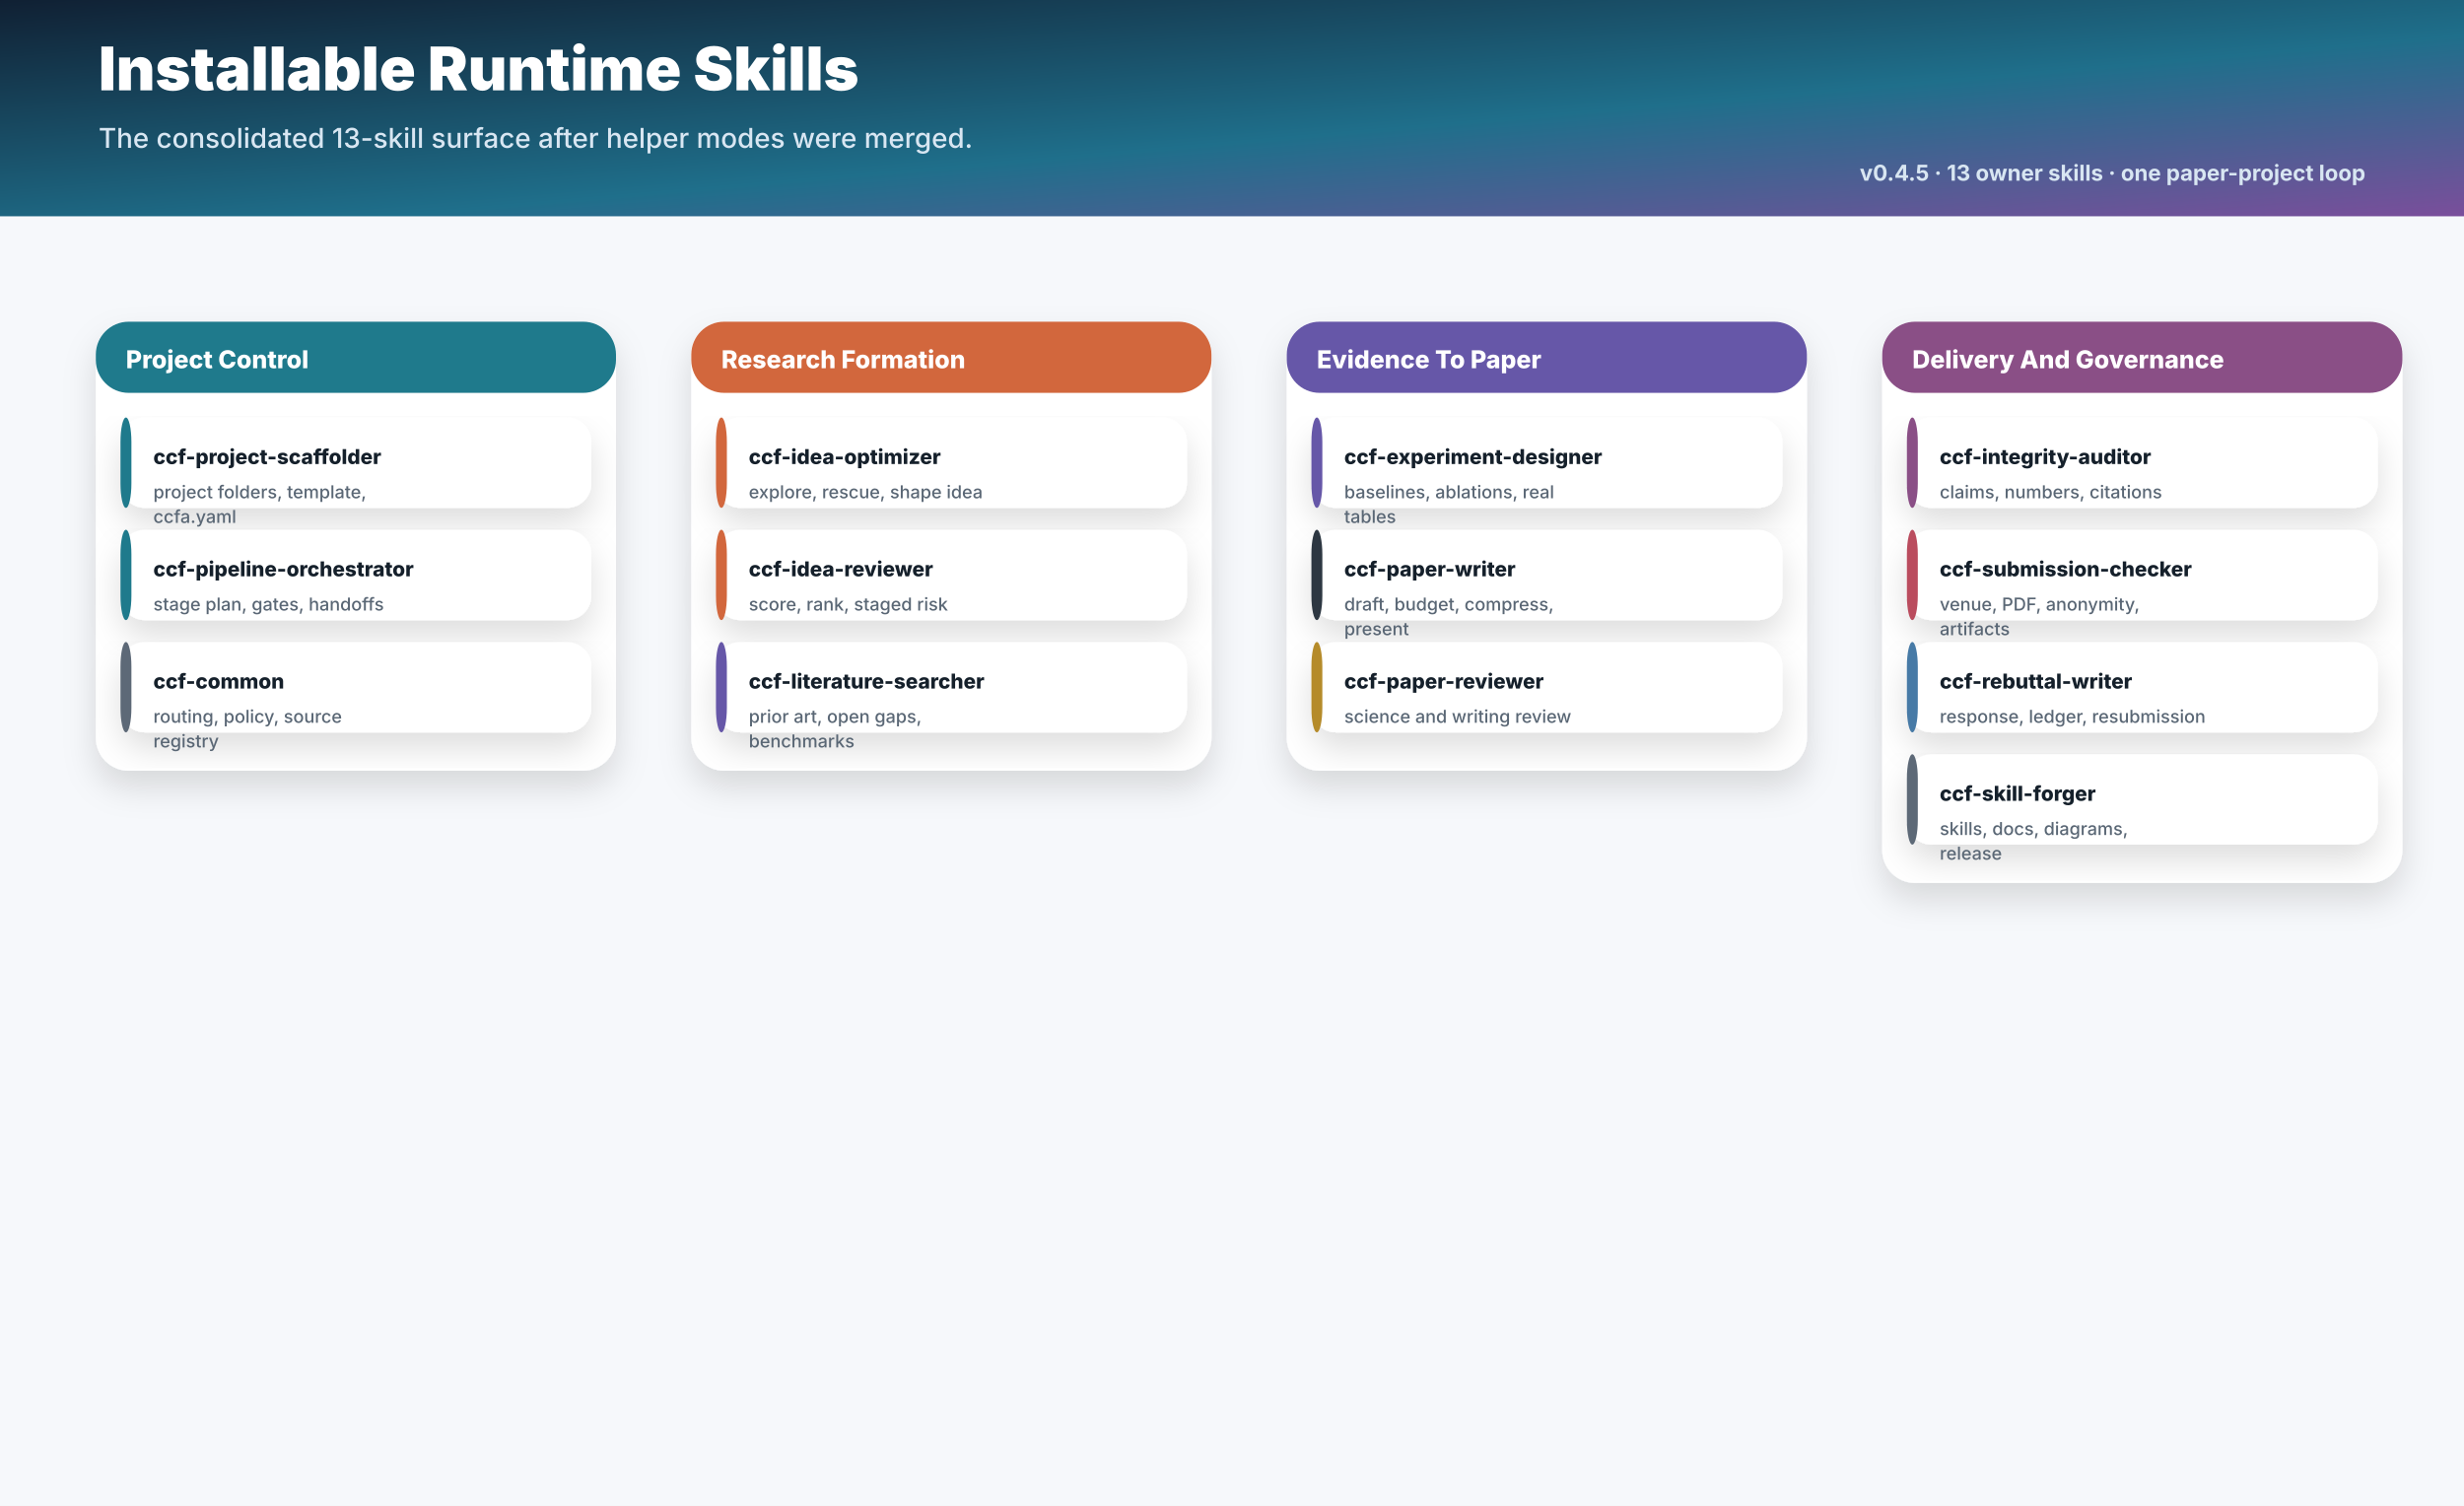
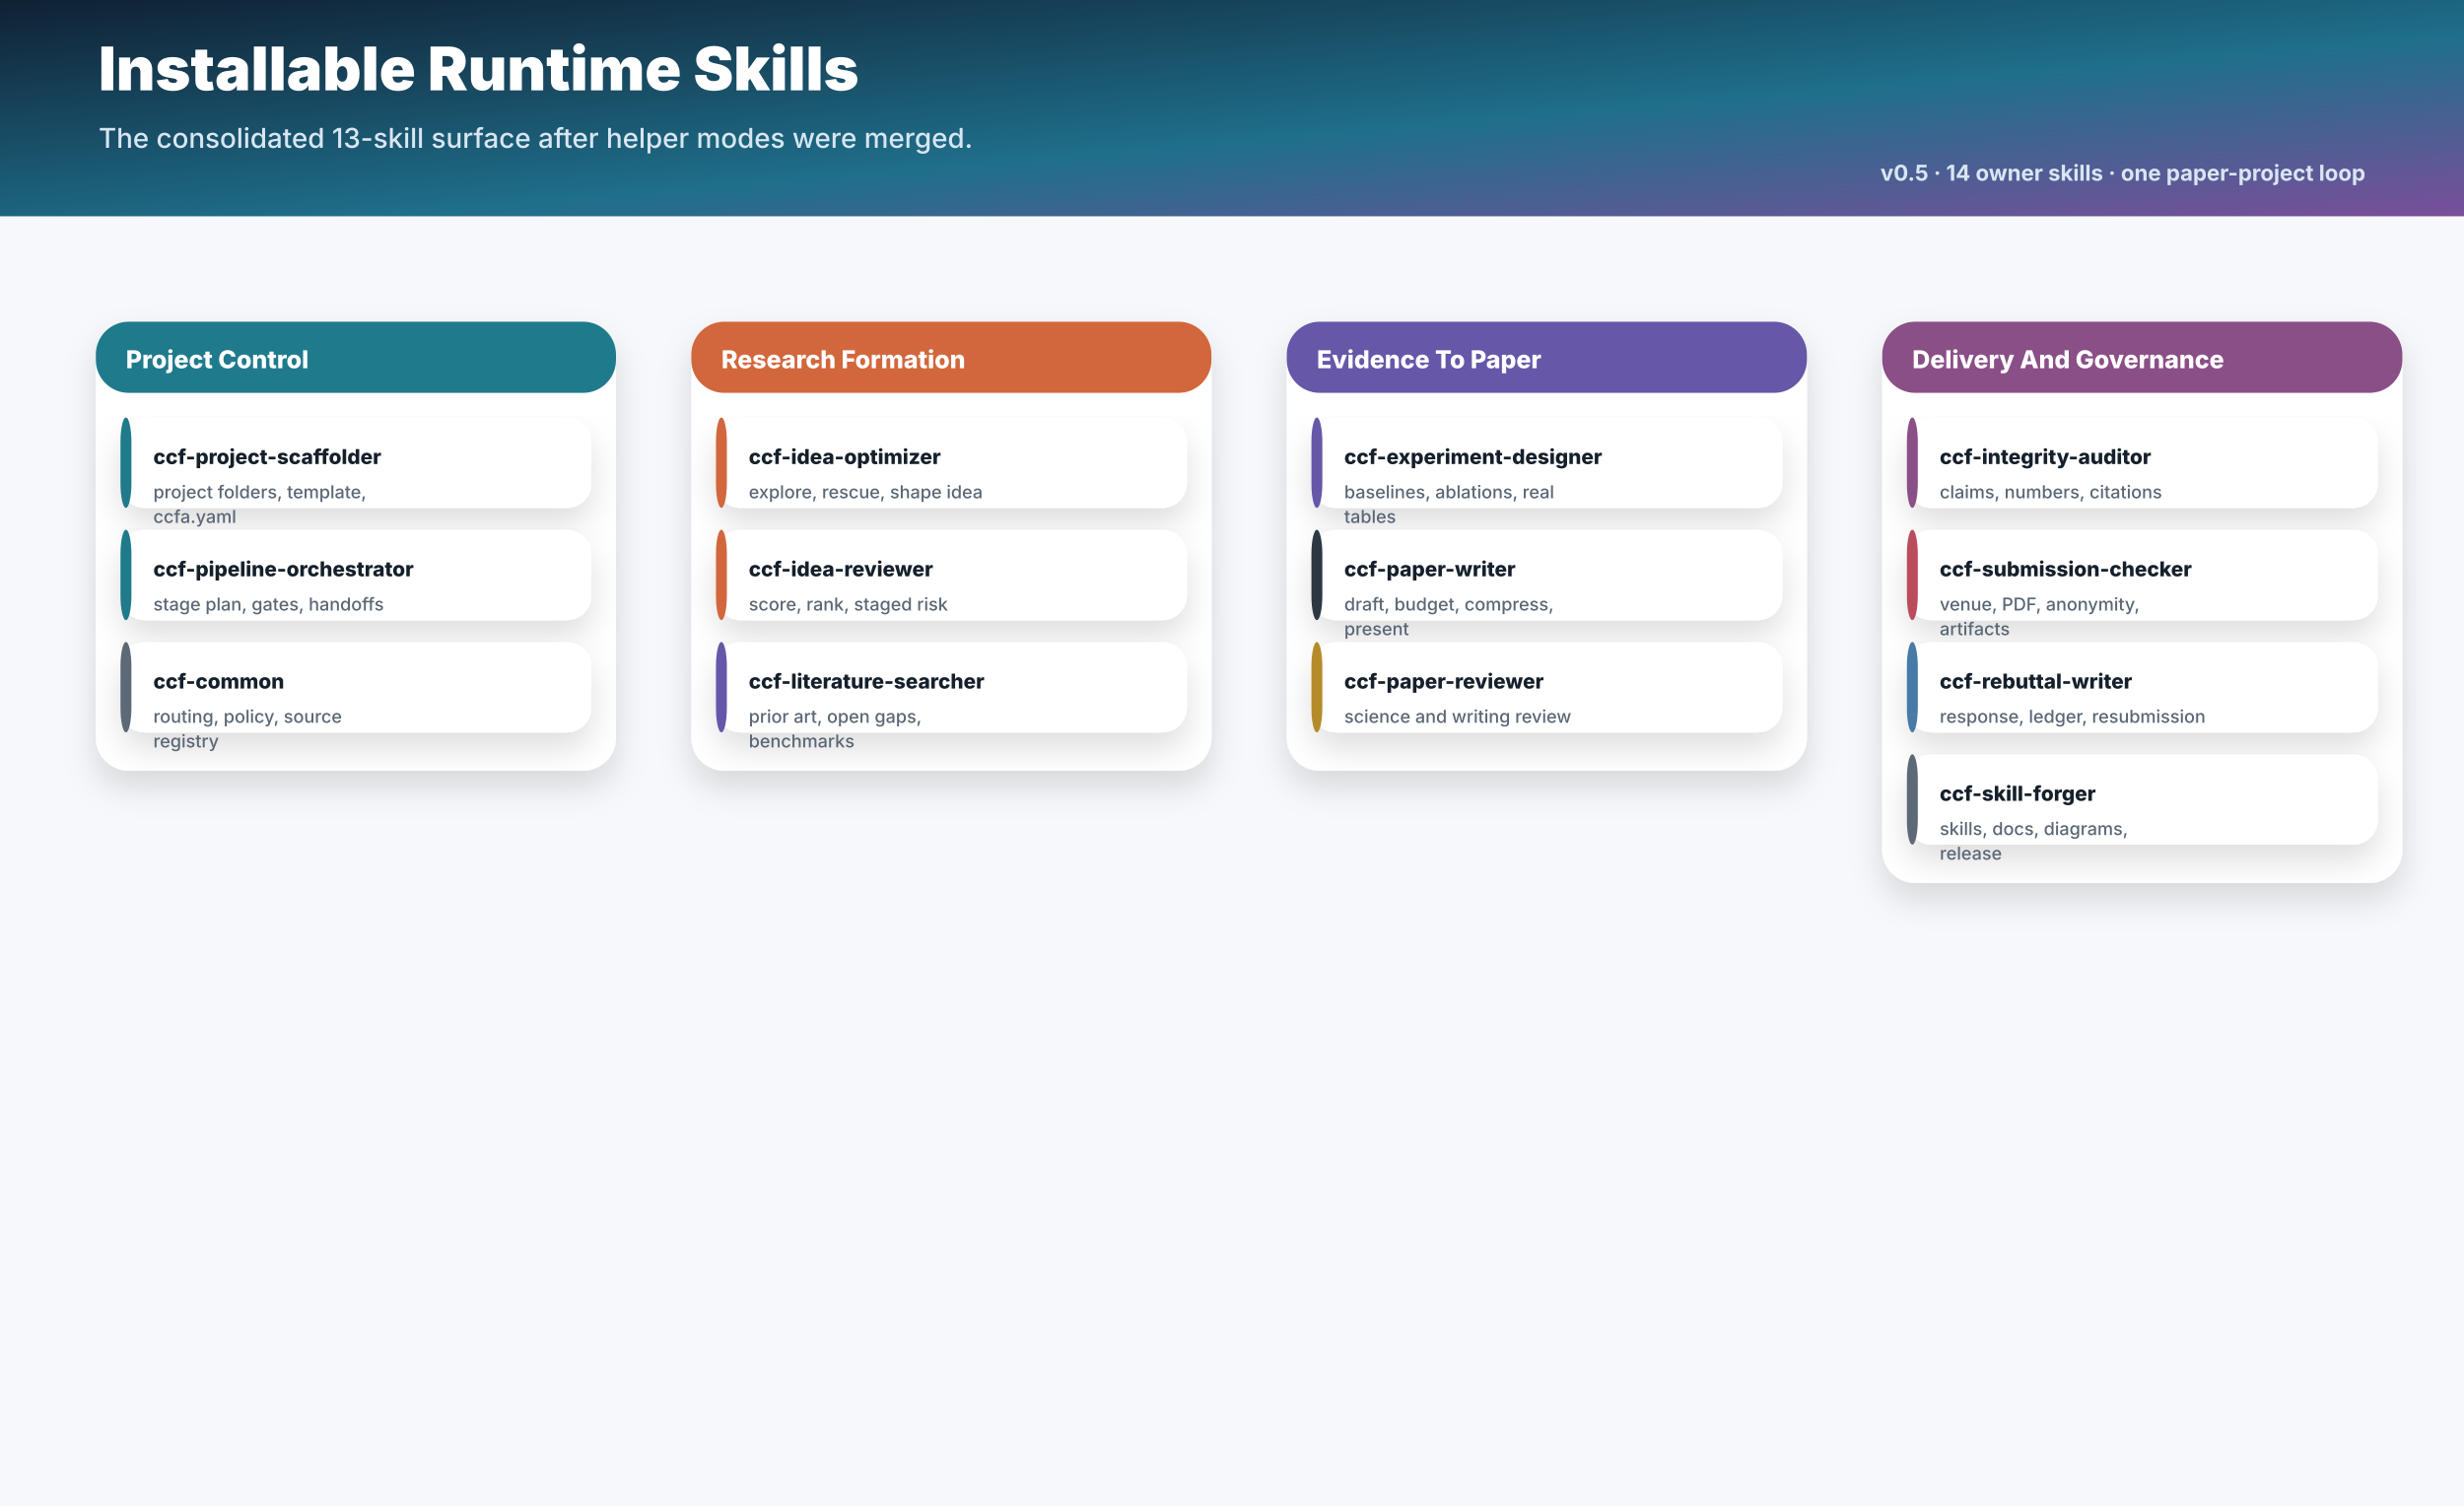
<svg xmlns="http://www.w3.org/2000/svg" width="1800" height="1100" viewBox="0 0 1800 1100">
  <defs>
    <linearGradient id="header" x1="0" y1="0" x2="1" y2="1">
      <stop offset="0" stop-color="#102033" />
      <stop offset="0.58" stop-color="#1F6F8B" />
      <stop offset="1" stop-color="#7A4E9B" />
    </linearGradient>
    <filter id="shadow" x="-20%" y="-20%" width="140%" height="160%">
      <feDropShadow dx="0" dy="12" stdDeviation="12" flood-color="#0B1826" flood-opacity="0.13" />
    </filter>
    <marker id="arrow" markerWidth="13" markerHeight="13" refX="11" refY="6.5" orient="auto">
      <path d="M2,2 L11,6.5 L2,11 Z" fill="#7B8794" />
    </marker>
  </defs>
  <style>text{font-family:Inter, Segoe UI, Arial, sans-serif;dominant-baseline:auto} .mono{font-family:Consolas,Menlo,monospace}</style>
  <rect x="0" y="0" width="1800" height="1100" rx="0" fill="#F6F8FB" stroke="none" stroke-width="2" />
  <rect x="0" y="0" width="1800" height="158" rx="0" fill="url(#header)" stroke="none" stroke-width="2" />
  <text x="72" y="66" font-size="44" font-weight="850" fill="#FFFFFF" text-anchor="start">Installable Runtime Skills</text>
  <text x="72" y="108" font-size="20" font-weight="500" fill="#D8E6F2" text-anchor="start">The consolidated 13-skill surface after helper modes were merged.</text>
-   <text x="1728" y="132" font-size="16" font-weight="650" fill="#D8E6F2" text-anchor="end">v0.4.5 · 13 owner skills · one paper-project loop</text>
+   <text x="1728" y="132" font-size="16" font-weight="650" fill="#D8E6F2" text-anchor="end">v0.5 · 14 owner skills · one paper-project loop</text>
  <rect x="70" y="235" width="380" height="328" rx="24" fill="#FFFFFF" stroke="none" stroke-width="2" filter="url(#shadow)" />
  <rect x="70" y="235" width="380" height="52" rx="24" fill="#1F7A8C" stroke="none" stroke-width="2" />
  <text x="92" y="269" font-size="18" font-weight="820" fill="#FFFFFF" text-anchor="start">Project Control</text>
  <rect x="88" y="305" width="344" height="66" rx="18" fill="#FFFFFF" stroke="none" stroke-width="2" filter="url(#shadow)" />
  <rect x="88" y="305" width="8" height="66" rx="18" fill="#1F7A8C" stroke="none" stroke-width="2" />
  <text x="112" y="339" font-size="15" font-weight="820" fill="#15202B" text-anchor="start">ccf-project-scaffolder</text>
  <text x="112" y="364" font-size="13" font-weight="520" fill="#5A6775" text-anchor="start">project folders, template,</text>
  <text x="112" y="382" font-size="13" font-weight="520" fill="#5A6775" text-anchor="start">ccfa.yaml</text>
  <rect x="88" y="387" width="344" height="66" rx="18" fill="#FFFFFF" stroke="none" stroke-width="2" filter="url(#shadow)" />
  <rect x="88" y="387" width="8" height="66" rx="18" fill="#1F7A8C" stroke="none" stroke-width="2" />
  <text x="112" y="421" font-size="15" font-weight="820" fill="#15202B" text-anchor="start">ccf-pipeline-orchestrator</text>
  <text x="112" y="446" font-size="13" font-weight="520" fill="#5A6775" text-anchor="start">stage plan, gates, handoffs</text>
  <rect x="88" y="469" width="344" height="66" rx="18" fill="#FFFFFF" stroke="none" stroke-width="2" filter="url(#shadow)" />
  <rect x="88" y="469" width="8" height="66" rx="18" fill="#5D6977" stroke="none" stroke-width="2" />
  <text x="112" y="503" font-size="15" font-weight="820" fill="#15202B" text-anchor="start">ccf-common</text>
  <text x="112" y="528" font-size="13" font-weight="520" fill="#5A6775" text-anchor="start">routing, policy, source</text>
  <text x="112" y="546" font-size="13" font-weight="520" fill="#5A6775" text-anchor="start">registry</text>
  <rect x="505" y="235" width="380" height="328" rx="24" fill="#FFFFFF" stroke="none" stroke-width="2" filter="url(#shadow)" />
  <rect x="505" y="235" width="380" height="52" rx="24" fill="#D2673D" stroke="none" stroke-width="2" />
  <text x="527" y="269" font-size="18" font-weight="820" fill="#FFFFFF" text-anchor="start">Research Formation</text>
  <rect x="523" y="305" width="344" height="66" rx="18" fill="#FFFFFF" stroke="none" stroke-width="2" filter="url(#shadow)" />
  <rect x="523" y="305" width="8" height="66" rx="18" fill="#D2673D" stroke="none" stroke-width="2" />
  <text x="547" y="339" font-size="15" font-weight="820" fill="#15202B" text-anchor="start">ccf-idea-optimizer</text>
  <text x="547" y="364" font-size="13" font-weight="520" fill="#5A6775" text-anchor="start">explore, rescue, shape idea</text>
  <rect x="523" y="387" width="344" height="66" rx="18" fill="#FFFFFF" stroke="none" stroke-width="2" filter="url(#shadow)" />
  <rect x="523" y="387" width="8" height="66" rx="18" fill="#D2673D" stroke="none" stroke-width="2" />
  <text x="547" y="421" font-size="15" font-weight="820" fill="#15202B" text-anchor="start">ccf-idea-reviewer</text>
  <text x="547" y="446" font-size="13" font-weight="520" fill="#5A6775" text-anchor="start">score, rank, staged risk</text>
  <rect x="523" y="469" width="344" height="66" rx="18" fill="#FFFFFF" stroke="none" stroke-width="2" filter="url(#shadow)" />
  <rect x="523" y="469" width="8" height="66" rx="18" fill="#6657A8" stroke="none" stroke-width="2" />
  <text x="547" y="503" font-size="15" font-weight="820" fill="#15202B" text-anchor="start">ccf-literature-searcher</text>
  <text x="547" y="528" font-size="13" font-weight="520" fill="#5A6775" text-anchor="start">prior art, open gaps,</text>
  <text x="547" y="546" font-size="13" font-weight="520" fill="#5A6775" text-anchor="start">benchmarks</text>
  <rect x="940" y="235" width="380" height="328" rx="24" fill="#FFFFFF" stroke="none" stroke-width="2" filter="url(#shadow)" />
  <rect x="940" y="235" width="380" height="52" rx="24" fill="#6657A8" stroke="none" stroke-width="2" />
  <text x="962" y="269" font-size="18" font-weight="820" fill="#FFFFFF" text-anchor="start">Evidence To Paper</text>
  <rect x="958" y="305" width="344" height="66" rx="18" fill="#FFFFFF" stroke="none" stroke-width="2" filter="url(#shadow)" />
  <rect x="958" y="305" width="8" height="66" rx="18" fill="#6657A8" stroke="none" stroke-width="2" />
  <text x="982" y="339" font-size="15" font-weight="820" fill="#15202B" text-anchor="start">ccf-experiment-designer</text>
  <text x="982" y="364" font-size="13" font-weight="520" fill="#5A6775" text-anchor="start">baselines, ablations, real</text>
  <text x="982" y="382" font-size="13" font-weight="520" fill="#5A6775" text-anchor="start">tables</text>
  <rect x="958" y="387" width="344" height="66" rx="18" fill="#FFFFFF" stroke="none" stroke-width="2" filter="url(#shadow)" />
  <rect x="958" y="387" width="8" height="66" rx="18" fill="#2D3742" stroke="none" stroke-width="2" />
  <text x="982" y="421" font-size="15" font-weight="820" fill="#15202B" text-anchor="start">ccf-paper-writer</text>
  <text x="982" y="446" font-size="13" font-weight="520" fill="#5A6775" text-anchor="start">draft, budget, compress,</text>
  <text x="982" y="464" font-size="13" font-weight="520" fill="#5A6775" text-anchor="start">present</text>
  <rect x="958" y="469" width="344" height="66" rx="18" fill="#FFFFFF" stroke="none" stroke-width="2" filter="url(#shadow)" />
  <rect x="958" y="469" width="8" height="66" rx="18" fill="#B58B2A" stroke="none" stroke-width="2" />
  <text x="982" y="503" font-size="15" font-weight="820" fill="#15202B" text-anchor="start">ccf-paper-reviewer</text>
  <text x="982" y="528" font-size="13" font-weight="520" fill="#5A6775" text-anchor="start">science and writing review</text>
  <rect x="1375" y="235" width="380" height="410" rx="24" fill="#FFFFFF" stroke="none" stroke-width="2" filter="url(#shadow)" />
  <rect x="1375" y="235" width="380" height="52" rx="24" fill="#8A4F86" stroke="none" stroke-width="2" />
  <text x="1397" y="269" font-size="18" font-weight="820" fill="#FFFFFF" text-anchor="start">Delivery And Governance</text>
  <rect x="1393" y="305" width="344" height="66" rx="18" fill="#FFFFFF" stroke="none" stroke-width="2" filter="url(#shadow)" />
  <rect x="1393" y="305" width="8" height="66" rx="18" fill="#8A4F86" stroke="none" stroke-width="2" />
  <text x="1417" y="339" font-size="15" font-weight="820" fill="#15202B" text-anchor="start">ccf-integrity-auditor</text>
  <text x="1417" y="364" font-size="13" font-weight="520" fill="#5A6775" text-anchor="start">claims, numbers, citations</text>
  <rect x="1393" y="387" width="344" height="66" rx="18" fill="#FFFFFF" stroke="none" stroke-width="2" filter="url(#shadow)" />
  <rect x="1393" y="387" width="8" height="66" rx="18" fill="#BA4C5E" stroke="none" stroke-width="2" />
  <text x="1417" y="421" font-size="15" font-weight="820" fill="#15202B" text-anchor="start">ccf-submission-checker</text>
  <text x="1417" y="446" font-size="13" font-weight="520" fill="#5A6775" text-anchor="start">venue, PDF, anonymity,</text>
  <text x="1417" y="464" font-size="13" font-weight="520" fill="#5A6775" text-anchor="start">artifacts</text>
  <rect x="1393" y="469" width="344" height="66" rx="18" fill="#FFFFFF" stroke="none" stroke-width="2" filter="url(#shadow)" />
  <rect x="1393" y="469" width="8" height="66" rx="18" fill="#477AA6" stroke="none" stroke-width="2" />
  <text x="1417" y="503" font-size="15" font-weight="820" fill="#15202B" text-anchor="start">ccf-rebuttal-writer</text>
  <text x="1417" y="528" font-size="13" font-weight="520" fill="#5A6775" text-anchor="start">response, ledger, resubmission</text>
  <rect x="1393" y="551" width="344" height="66" rx="18" fill="#FFFFFF" stroke="none" stroke-width="2" filter="url(#shadow)" />
  <rect x="1393" y="551" width="8" height="66" rx="18" fill="#5D6977" stroke="none" stroke-width="2" />
  <text x="1417" y="585" font-size="15" font-weight="820" fill="#15202B" text-anchor="start">ccf-skill-forger</text>
  <text x="1417" y="610" font-size="13" font-weight="520" fill="#5A6775" text-anchor="start">skills, docs, diagrams,</text>
  <text x="1417" y="628" font-size="13" font-weight="520" fill="#5A6775" text-anchor="start">release</text>
</svg>
